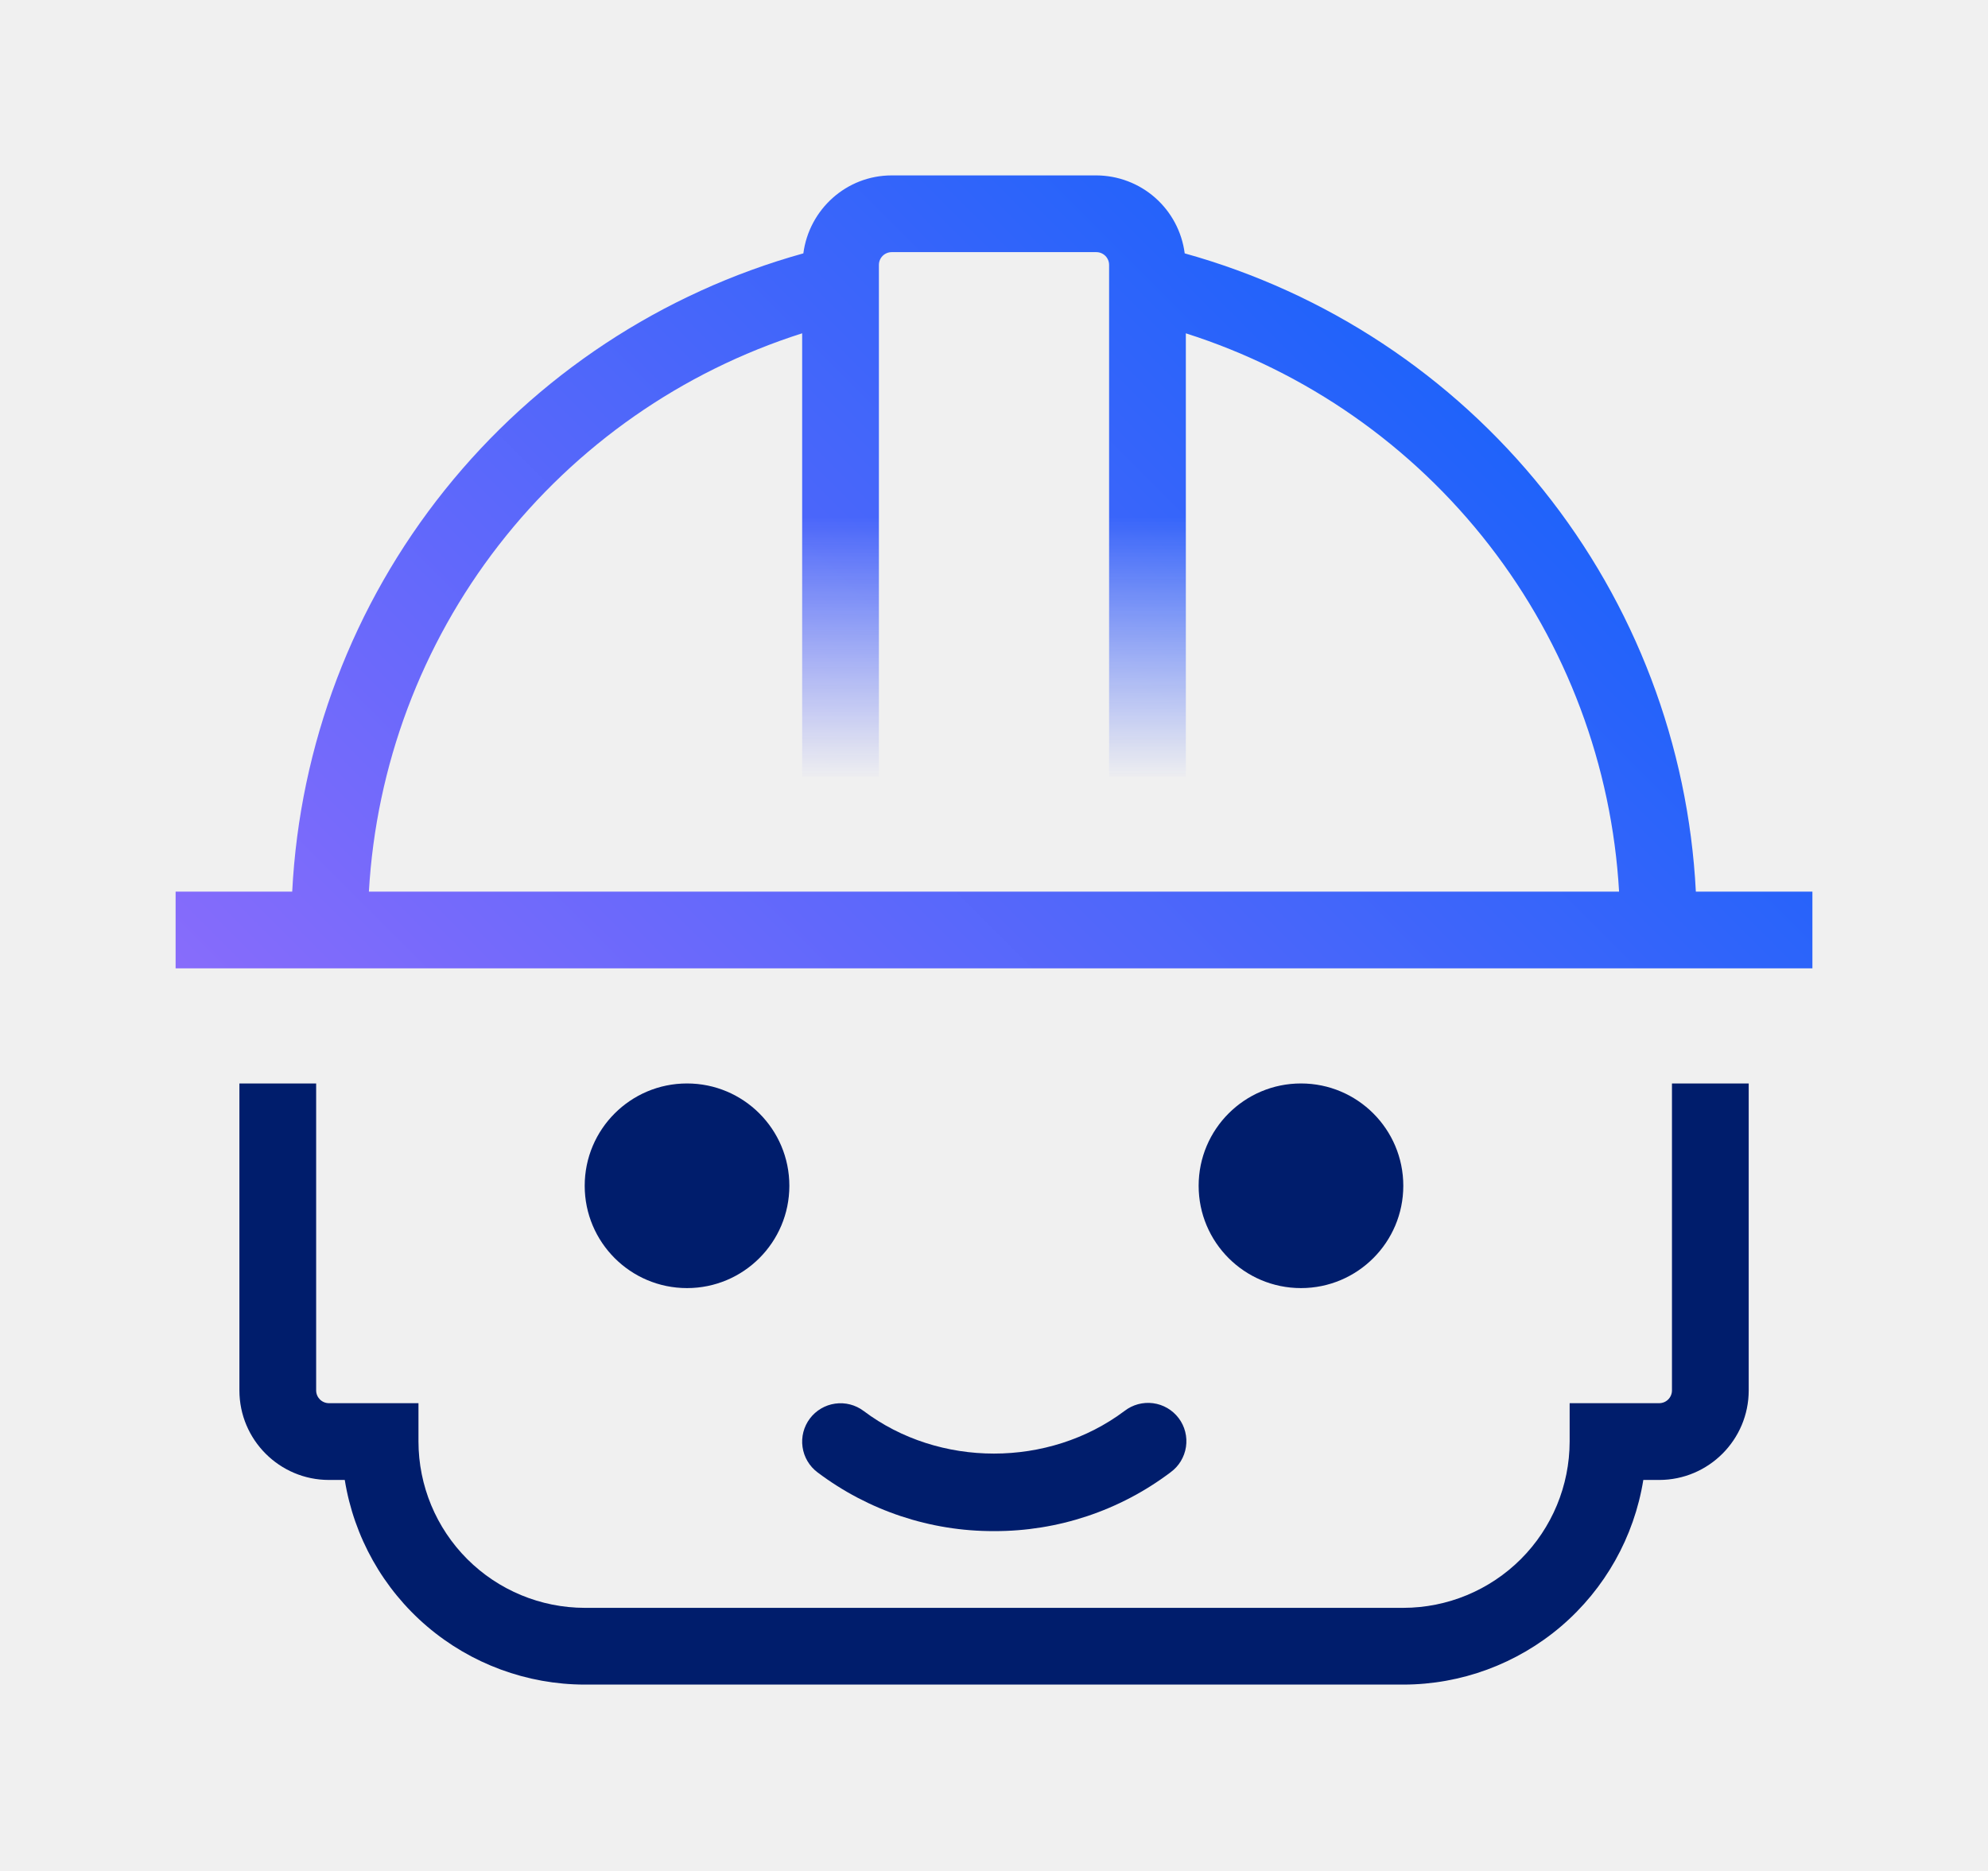
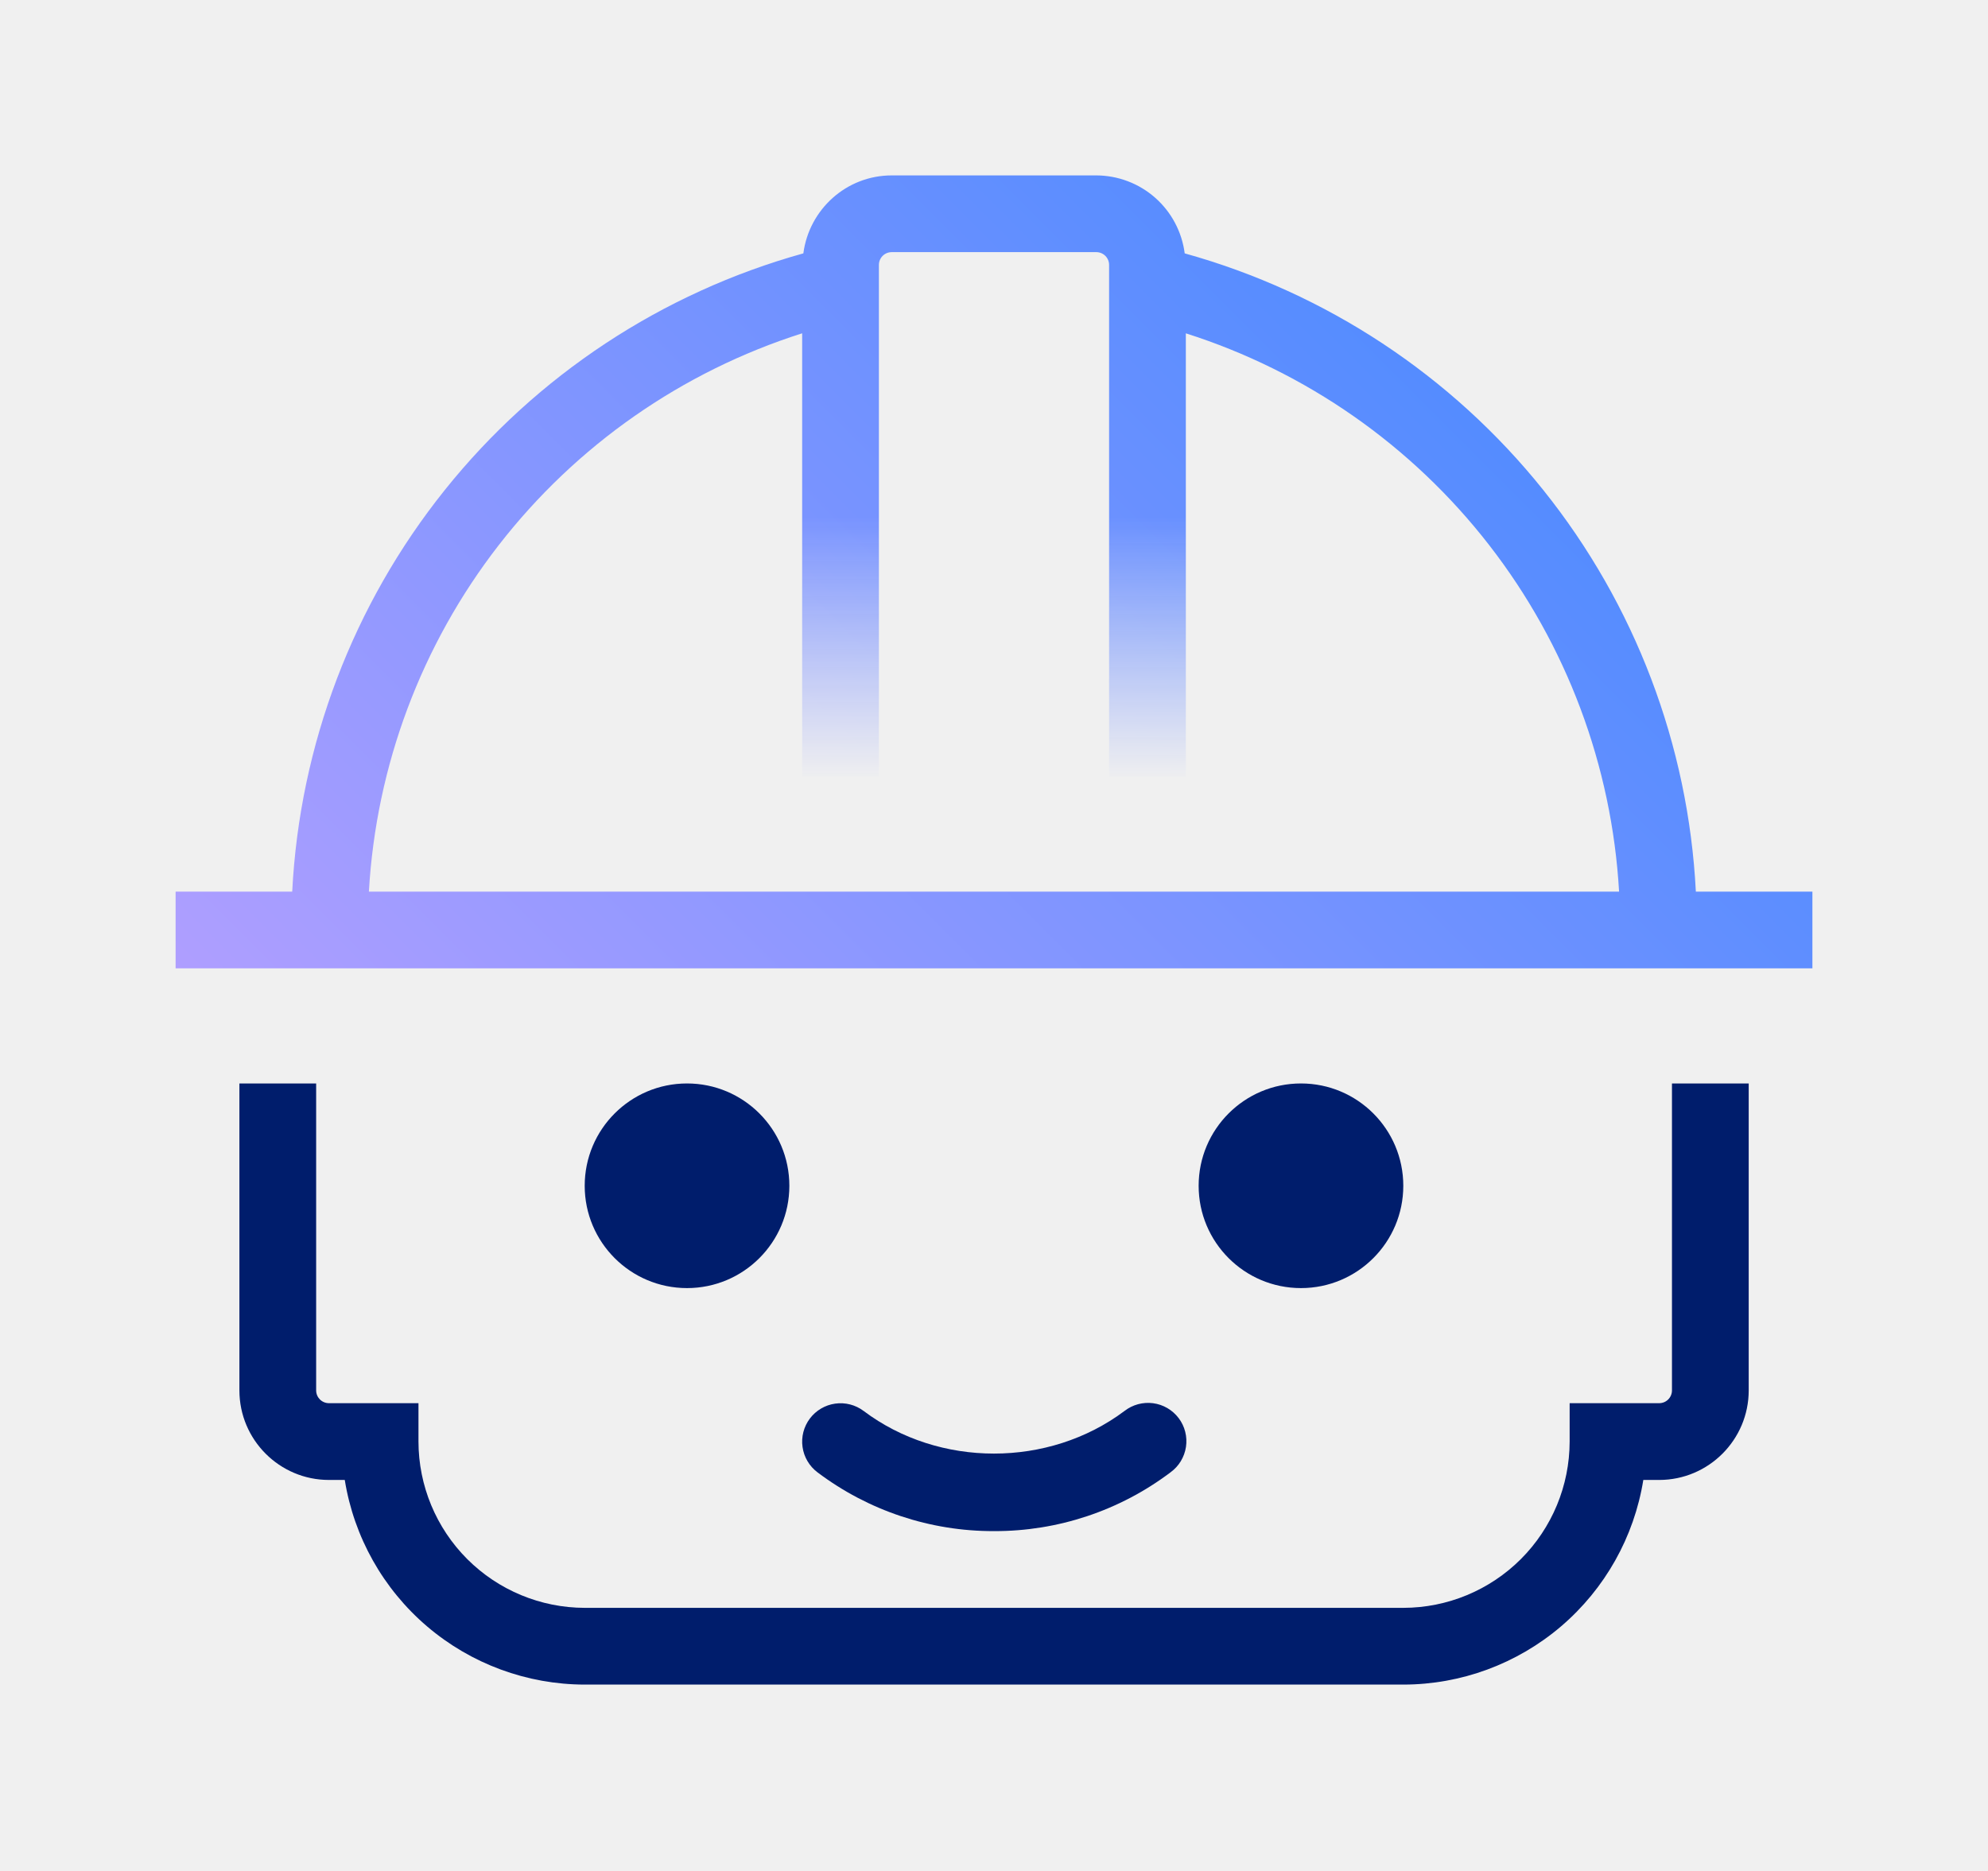
<svg xmlns="http://www.w3.org/2000/svg" fill="none" viewBox="14 16 68 64">
+   <style>
+     .bob-face { fill: #001d6c; }
+     @media (prefers-color-scheme: dark) {
+       .bob-face { fill: #a6c8ff; }
+     }
+   </style>
  <linearGradient id="a" gradientUnits="userSpaceOnUse" x1="48" x2="48" y1="32.036" y2="44.286">
    <stop offset=".134" stop-opacity="0" />
    <stop offset=".873" />
  </linearGradient>
  <linearGradient id="b" gradientUnits="userSpaceOnUse" x1="20" x2="76" y1="75.812" y2="19.812">
-     <stop offset=".1" stop-color="#a16efb" />
-     <stop offset=".9" stop-color="#0e61fa" />
+     <stop offset=".1" stop-color="#c5a3ff" />
+     <stop offset=".9" stop-color="#4589ff" />
  </linearGradient>
  <mask id="c" height="28" maskUnits="userSpaceOnUse" width="56" x="20" y="22">
    <path d="m72.007 46.5c-.255-5.013-2.081-9.82-5.219-13.738-3.138-3.918-7.429-6.75-12.265-8.095-.095-.735-.453-1.411-1.009-1.902s-1.272-.762-2.013-.765h-7c-1.552 0-2.826 1.167-3.022 2.667-4.837 1.345-9.127 4.176-12.265 8.095-3.138 3.918-4.964 8.725-5.219 13.738h-3.994v2.625h56v-2.625zm-30.569-19.098v15.16h2.625v-17.5c0-.116.046-.227.128-.309.082-.082.194-.128.309-.128h7c.116 0 .227.046.309.128.082.082.128.193.128.309v17.5h2.625v-15.16c4.113 1.309 7.731 3.836 10.377 7.246 2.646 3.41 4.195 7.543 4.442 11.852h-42.763c.247-4.309 1.795-8.442 4.441-11.852s6.265-5.937 10.377-7.246z" fill="#fff" />
    <path d="m56.75 32.062v12.25h-17.5v-12.25z" fill="url(#a)" />
  </mask>
  <g mask="url(#c)">
    <path d="m20 19.812h56v56h-56z" fill="url(#b)" />
  </g>
-   <g fill="#001d6c">
+   <g class="bob-face">
    <path d="m62 73.625h-28c-1.976-.003-3.888-.708-5.391-1.99s-2.502-3.058-2.816-5.01h-.542c-1.689 0-3.062-1.374-3.062-3.063v-10.5h2.625v10.5c0 .241.196.437.438.437h3.062v1.313c.002 1.508.602 2.953 1.668 4.02 1.066 1.066 2.512 1.666 4.02 1.668h28c1.508-.002 2.953-.602 4.02-1.668 1.066-1.066 1.666-2.512 1.668-4.02v-1.313h3.063c.116 0 .227-.046.309-.128s.128-.194.128-.309v-10.5h2.625v10.5c0 1.689-1.374 3.063-3.063 3.063h-.542c-.314 1.951-1.313 3.727-2.816 5.01-1.504 1.282-3.415 1.988-5.391 1.99z" />
    <path d="m58.5 60.062c1.933 0 3.5-1.567 3.5-3.5s-1.567-3.5-3.5-3.5-3.5 1.567-3.5 3.5 1.567 3.5 3.5 3.5z" />
    <path d="m37.5 60.062c1.933 0 3.5-1.567 3.5-3.5s-1.567-3.5-3.5-3.5-3.5 1.567-3.5 3.5 1.567 3.5 3.5 3.5z" />
    <path d="m48 68.375c-2.179.007-4.3-.7-6.039-2.012-.278-.209-.462-.521-.51-.866-.049-.345.042-.695.251-.973.21-.278.521-.462.866-.51.345-.049.695.042.973.251 2.583 1.944 6.33 1.944 8.923 0 .137-.107.295-.185.463-.231.168-.045.344-.057.516-.034.173.023.339.08.489.168.15.088.281.205.386.344s.181.298.223.467c.043.169.051.344.025.517-.026.172-.086.337-.176.486-.09.149-.21.278-.351.381-1.738 1.313-3.859 2.019-6.037 2.012z" />
  </g>
</svg>
